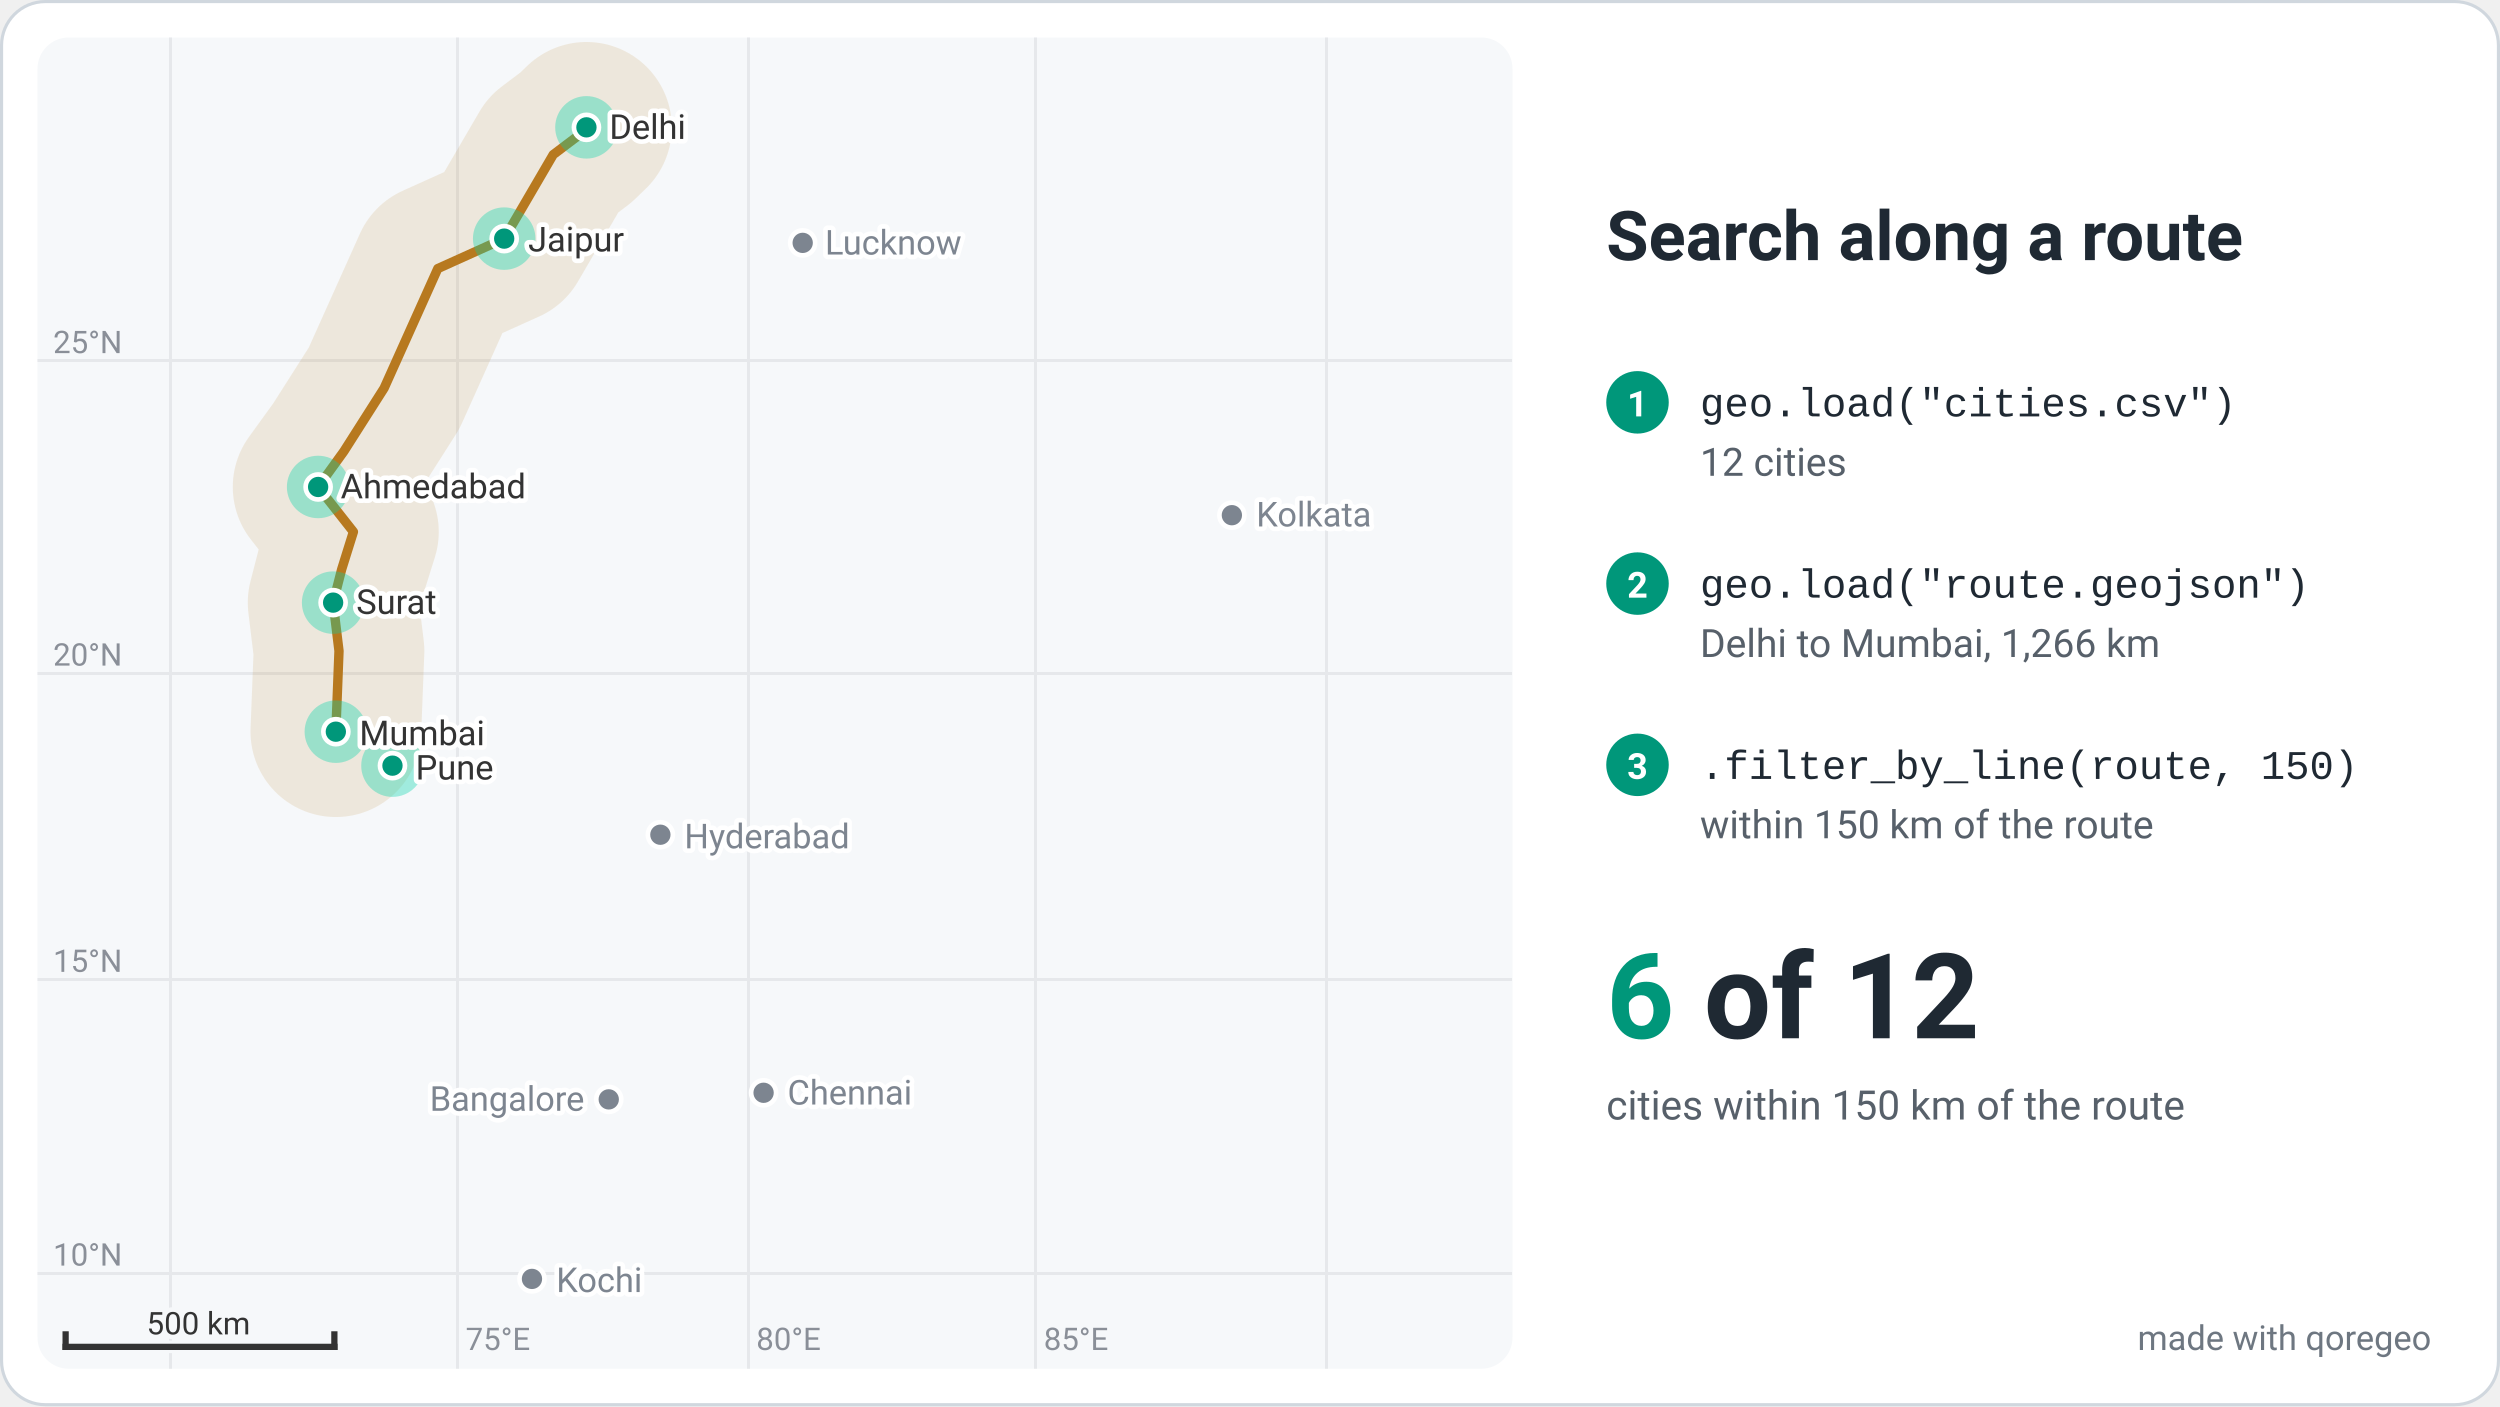
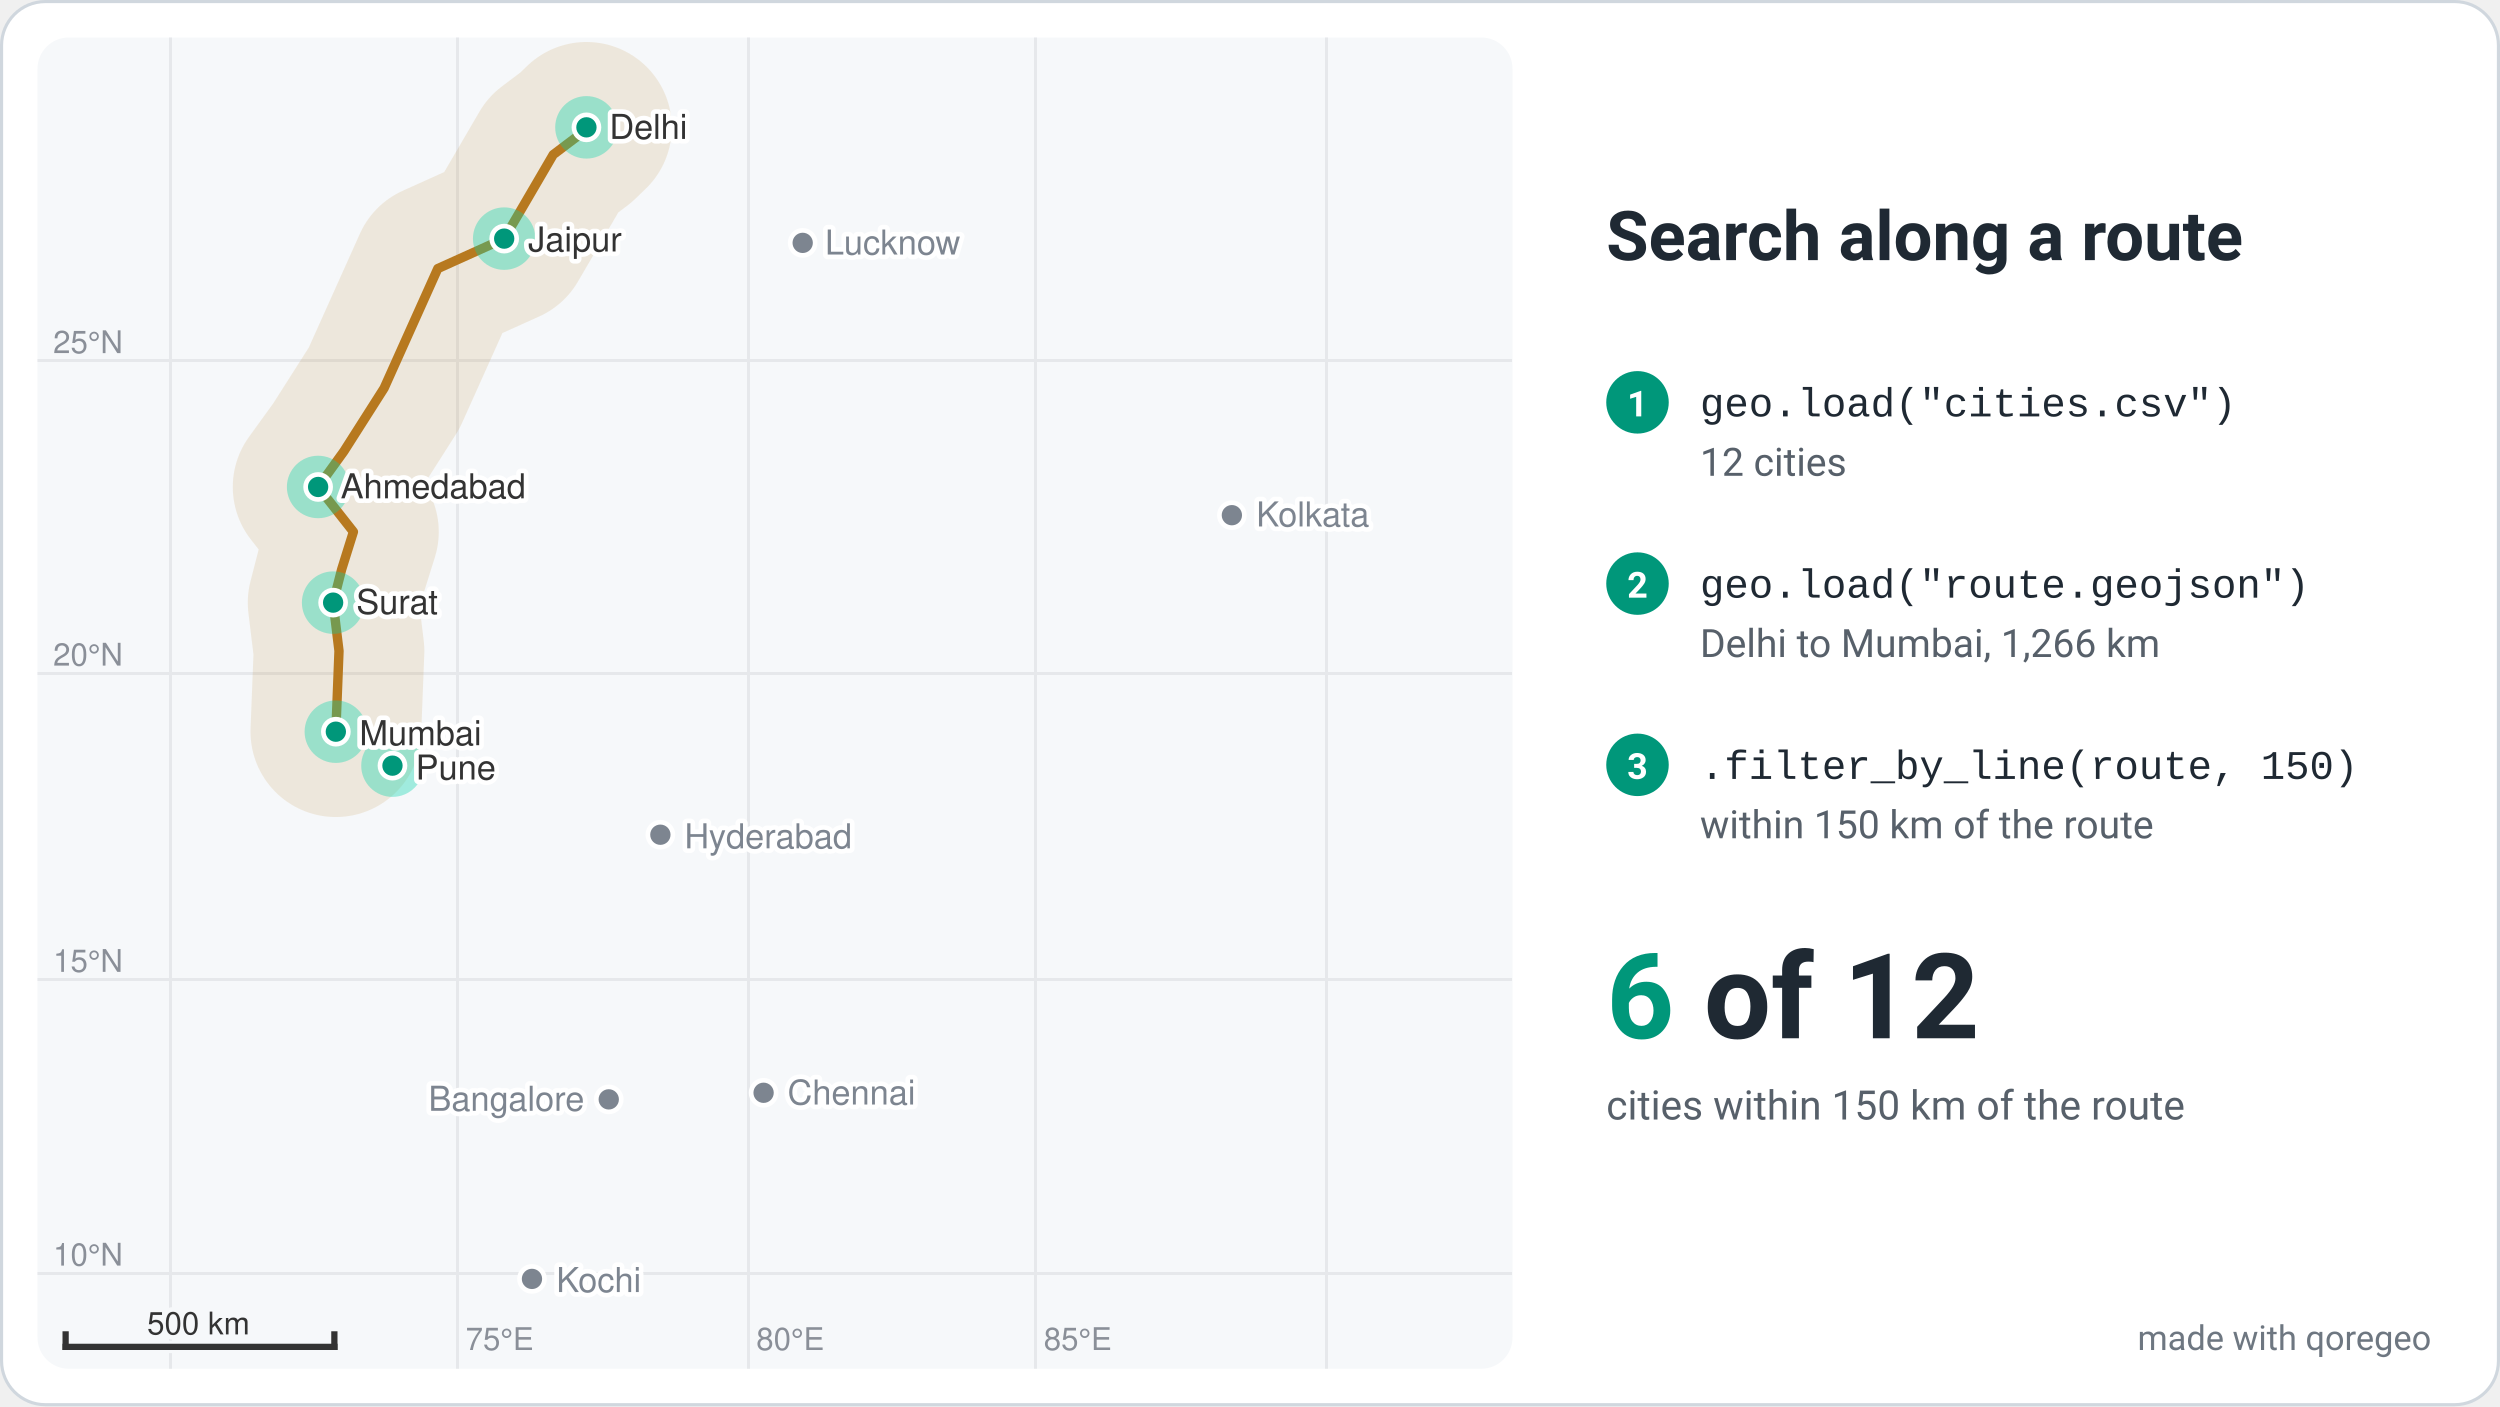
<svg xmlns="http://www.w3.org/2000/svg" width="800" height="450" viewBox="0 0 800 450" role="img" aria-labelledby="corridor-title corridor-desc">
  <style>
- text{font-family:system-ui,-apple-system,'Segoe UI',Roboto,Helvetica,Arial,sans-serif}
+ .ui{font-family:system-ui,-apple-system,'Segoe UI',Roboto,Helvetica,Arial,sans-serif}
.mono{font-family:ui-monospace,SFMono-Regular,'SF Mono',Menlo,Consolas,'Liberation Mono',monospace}
.a{animation-duration:11s;animation-iteration-count:infinite;animation-timing-function:cubic-bezier(.22,.61,.36,1);transform-box:fill-box;transform-origin:center}
.cycle{animation:cycle 11s linear infinite}
@keyframes cycle{0%,93%{opacity:1}98%,100%{opacity:0}}
.k0{animation-name:k0}@keyframes k0{0%,3.64%{opacity:0;transform:scale(.3);fill:#7d8590}8.18%{opacity:1;transform:scale(1)}55.73%{fill:#7d8590;transform:scale(1)}58%{fill:#00977a;transform:scale(1.35)}61.18%,100%{transform:scale(1);opacity:1;fill:#00977a}}
.k1{animation-name:k1}@keyframes k1{0%,55.73%{opacity:0;transform:scale(.3)}61.18%,100%{opacity:1;transform:scale(1)}}
.k2{animation-name:k2}@keyframes k2{0%,4.82%{opacity:0;transform:scale(.3);fill:#7d8590}9.36%{opacity:1;transform:scale(1)}72.09%{fill:#7d8590;transform:scale(1)}74.36%{fill:#00977a;transform:scale(1.35)}77.55%,100%{transform:scale(1);opacity:1;fill:#00977a}}
.k3{animation-name:k3}@keyframes k3{0%,72.09%{opacity:0;transform:scale(.3)}77.55%,100%{opacity:1;transform:scale(1)}}
.k4{animation-name:k4}@keyframes k4{0%,6%{opacity:0;transform:scale(.3)}10.55%,100%{opacity:1;transform:scale(1)}}
.k5{animation-name:k5}@keyframes k5{0%,7.18%{opacity:0;transform:scale(.3)}11.73%,100%{opacity:1;transform:scale(1)}}
.k6{animation-name:k6}@keyframes k6{0%,8.36%{opacity:0;transform:scale(.3)}12.91%,100%{opacity:1;transform:scale(1)}}
.k7{animation-name:k7}@keyframes k7{0%,9.55%{opacity:0;transform:scale(.3);fill:#7d8590}14.09%{opacity:1;transform:scale(1)}76.18%{fill:#7d8590;transform:scale(1)}78.45%{fill:#00977a;transform:scale(1.35)}81.64%,100%{transform:scale(1);opacity:1;fill:#00977a}}
.k8{animation-name:k8}@keyframes k8{0%,76.18%{opacity:0;transform:scale(.3)}81.64%,100%{opacity:1;transform:scale(1)}}
.k9{animation-name:k9}@keyframes k9{0%,10.73%{opacity:0;transform:scale(.3)}15.27%,100%{opacity:1;transform:scale(1)}}
.k10{animation-name:k10}@keyframes k10{0%,11.91%{opacity:0;transform:scale(.3);fill:#7d8590}16.45%{opacity:1;transform:scale(1)}63.91%{fill:#7d8590;transform:scale(1)}66.18%{fill:#00977a;transform:scale(1.35)}69.36%,100%{transform:scale(1);opacity:1;fill:#00977a}}
.k11{animation-name:k11}@keyframes k11{0%,63.91%{opacity:0;transform:scale(.3)}69.36%,100%{opacity:1;transform:scale(1)}}
.k12{animation-name:k12}@keyframes k12{0%,13.09%{opacity:0;transform:scale(.3);fill:#7d8590}17.64%{opacity:1;transform:scale(1)}68%{fill:#7d8590;transform:scale(1)}70.27%{fill:#00977a;transform:scale(1.35)}73.45%,100%{transform:scale(1);opacity:1;fill:#00977a}}
.k13{animation-name:k13}@keyframes k13{0%,68%{opacity:0;transform:scale(.3)}73.45%,100%{opacity:1;transform:scale(1)}}
.k14{animation-name:k14}@keyframes k14{0%,14.27%{opacity:0;transform:scale(.3);fill:#7d8590}18.82%{opacity:1;transform:scale(1)}59.82%{fill:#7d8590;transform:scale(1)}62.09%{fill:#00977a;transform:scale(1.35)}65.27%,100%{transform:scale(1);opacity:1;fill:#00977a}}
.k15{animation-name:k15}@keyframes k15{0%,59.82%{opacity:0;transform:scale(.3)}65.27%,100%{opacity:1;transform:scale(1)}}
.k16{animation-name:k16}@keyframes k16{0%,15.45%{opacity:0;transform:scale(.3)}20%,100%{opacity:1;transform:scale(1)}}
.k17{animation-name:k17}@keyframes k17{0%,16.64%{opacity:0;transform:scale(.3)}21.18%,100%{opacity:1;transform:scale(1)}}
.k18{animation-name:k18}@keyframes k18{0%,4.55%{opacity:0;fill:#7d8590}9.09%{opacity:1}55.73%{fill:#7d8590}59.36%,100%{fill:#333333;opacity:1}}
.k19{animation-name:k19}@keyframes k19{0%,5.73%{opacity:0;fill:#7d8590}10.27%{opacity:1}72.09%{fill:#7d8590}75.73%,100%{fill:#333333;opacity:1}}
.k20{animation-name:k20}@keyframes k20{0%,6.91%{opacity:0}11.45%,100%{opacity:1}}
.k21{animation-name:k21}@keyframes k21{0%,8.09%{opacity:0}12.64%,100%{opacity:1}}
.k22{animation-name:k22}@keyframes k22{0%,9.27%{opacity:0}13.82%,100%{opacity:1}}
.k23{animation-name:k23}@keyframes k23{0%,10.45%{opacity:0;fill:#7d8590}15%{opacity:1}76.18%{fill:#7d8590}79.82%,100%{fill:#333333;opacity:1}}
.k24{animation-name:k24}@keyframes k24{0%,11.64%{opacity:0}16.18%,100%{opacity:1}}
.k25{animation-name:k25}@keyframes k25{0%,12.82%{opacity:0;fill:#7d8590}17.36%{opacity:1}63.91%{fill:#7d8590}67.55%,100%{fill:#333333;opacity:1}}
.k26{animation-name:k26}@keyframes k26{0%,14%{opacity:0;fill:#7d8590}18.55%{opacity:1}68%{fill:#7d8590}71.64%,100%{fill:#333333;opacity:1}}
.k27{animation-name:k27}@keyframes k27{0%,15.18%{opacity:0;fill:#7d8590}19.73%{opacity:1}59.82%{fill:#7d8590}63.45%,100%{fill:#333333;opacity:1}}
.k28{animation-name:k28}@keyframes k28{0%,16.36%{opacity:0}20.91%,100%{opacity:1}}
.k29{animation-name:k29}@keyframes k29{0%,17.55%{opacity:0}22.09%,100%{opacity:1}}
.k30{animation-name:k30}@keyframes k30{0%,23%{stroke-dashoffset:239.46px}44.82%,100%{stroke-dashoffset:0px}}
.k31{animation-name:k31}@keyframes k31{0%,45.73%{stroke-width:0px;opacity:0}53.91%,100%{stroke-width:54.62px;opacity:1}}
.k32{animation-name:k32}@keyframes k32{0%,2.73%{opacity:.3}6.36%{opacity:1}93%{opacity:1}98%,100%{opacity:.3}}
.k33{animation-name:k33}@keyframes k33{0%,23%{opacity:.3}26.64%{opacity:1}93%{opacity:1}98%,100%{opacity:.3}}
.k34{animation-name:k34}@keyframes k34{0%,45.73%{opacity:.3}49.36%{opacity:1}93%{opacity:1}98%,100%{opacity:.3}}
- .k35{animation-name:k35}@keyframes k35{0%,51.18%{opacity:0}54.82%{opacity:1}55.73%{opacity:1}56.64%,100%{opacity:0}}
- .k36{animation-name:k36}@keyframes k36{0%,55.73%{opacity:0}56.82%{opacity:1}59.82%{opacity:1}60.73%,100%{opacity:0}}
- .k37{animation-name:k37}@keyframes k37{0%,59.82%{opacity:0}60.91%{opacity:1}63.91%{opacity:1}64.82%,100%{opacity:0}}
- .k38{animation-name:k38}@keyframes k38{0%,63.91%{opacity:0}65%{opacity:1}68%{opacity:1}68.91%,100%{opacity:0}}
- .k39{animation-name:k39}@keyframes k39{0%,68%{opacity:0}69.09%{opacity:1}72.09%{opacity:1}73%,100%{opacity:0}}
- .k40{animation-name:k40}@keyframes k40{0%,72.09%{opacity:0}73.18%{opacity:1}76.18%{opacity:1}77.09%,100%{opacity:0}}
- .k41{animation-name:k41}@keyframes k41{0%,76.18%{opacity:0}77.27%,100%{opacity:1}}
+ .k35{animation-name:k35}@keyframes k35{0%,51.18%{opacity:0;transform:translateY(8px)}54.82%{opacity:1;transform:translateY(0)}55%{opacity:1}55.73%,100%{opacity:0;transform:translateY(0)}}
+ .k36{animation-name:k36}@keyframes k36{0%,55.73%{opacity:0;transform:translateY(8px)}57.09%{opacity:1;transform:translateY(0)}59.09%{opacity:1}59.82%,100%{opacity:0;transform:translateY(0)}}
+ .k37{animation-name:k37}@keyframes k37{0%,59.82%{opacity:0;transform:translateY(8px)}61.18%{opacity:1;transform:translateY(0)}63.18%{opacity:1}63.91%,100%{opacity:0;transform:translateY(0)}}
+ .k38{animation-name:k38}@keyframes k38{0%,63.91%{opacity:0;transform:translateY(8px)}65.27%{opacity:1;transform:translateY(0)}67.27%{opacity:1}68%,100%{opacity:0;transform:translateY(0)}}
+ .k39{animation-name:k39}@keyframes k39{0%,68%{opacity:0;transform:translateY(8px)}69.36%{opacity:1;transform:translateY(0)}71.36%{opacity:1}72.09%,100%{opacity:0;transform:translateY(0)}}
+ .k40{animation-name:k40}@keyframes k40{0%,72.09%{opacity:0;transform:translateY(8px)}73.45%{opacity:1;transform:translateY(0)}75.45%{opacity:1}76.18%,100%{opacity:0;transform:translateY(0)}}
+ .k41{animation-name:k41}@keyframes k41{0%,76.18%{opacity:0;transform:translateY(8px)}77.55%,100%{opacity:1;transform:translateY(0)}}
.k42{animation-name:k42}@keyframes k42{0%,76.18%{opacity:0}80.73%,100%{opacity:1}}
@media (prefers-reduced-motion:reduce){*{animation:none!important}}
</style>
  <defs>
    <clipPath id="map-clip">
      <rect width="472" height="426" rx="10" />
    </clipPath>
  </defs>
  <rect x="0.5" y="0.5" width="799" height="449" rx="14" fill="#ffffff" stroke="#d0d7de" />
  <g transform="translate(12 12)" clip-path="url(#map-clip)">
    <rect x="0" y="0" width="472" height="426" fill="#f6f8fa" />
    <g id="qg-grid" fill="none" stroke="#e6e8eb" stroke-width="1" shape-rendering="crispEdges">
      <path d="M42.5 0L42.5 426M134.5 0L134.5 426M227.5 0L227.5 426M319.5 0L319.5 426M412.5 0L412.5 426M0 395.5L472 395.5M0 301.5L472 301.5M0 203.5L472 203.5M0 103.5L472 103.5" />
    </g>
    <g id="qg-grid-labels" font-family="Helvetica, Arial, sans-serif" font-size="10" fill="#8a8f98" stroke="#f6f8fa" stroke-width="3" stroke-linejoin="round" paint-order="stroke">
      <text x="137" y="420">75°E</text>
      <text x="230" y="420">80°E</text>
      <text x="322" y="420">85°E</text>
      <text x="5" y="393">10°N</text>
      <text x="5" y="299">15°N</text>
      <text x="5" y="201">20°N</text>
      <text x="5" y="101">25°N</text>
    </g>
    <g id="qg-scale-bar">
      <g fill="#f6f8fa">
        <rect x="7" y="417" width="90" height="4" />
        <rect x="7" y="413" width="4" height="8" />
        <rect x="93" y="413" width="4" height="8" />
      </g>
      <g fill="#333333">
        <rect x="8" y="418" width="88" height="2" />
        <rect x="8" y="414" width="2" height="6" />
        <rect x="94" y="414" width="2" height="6" />
      </g>
      <g font-family="Helvetica, Arial, sans-serif" font-size="10" fill="#333333" stroke="#f6f8fa" stroke-width="3" stroke-linejoin="round" paint-order="stroke">
        <text x="51.5" y="415" text-anchor="middle">500 km</text>
      </g>
    </g>
    <g class="cycle">
      <path class="a k31" d="M175.66 28.75L172.29 32 165.03 37.48 149.34 64.36 128.1 73.94 110.92 112.2 98.04 132.43 89.8 143.83 101.09 158.18 97.33 170.2 94.6 180.84 96.48 196.31 95.47 222.14" fill="none" stroke="#b7791f" stroke-opacity=".14" stroke-width="54.62" stroke-linecap="round" stroke-linejoin="round" />
      <path class="a k30" d="M175.66 28.75L172.29 32 165.03 37.48 149.34 64.36 128.1 73.94 110.92 112.2 98.04 132.43 89.8 143.83 101.09 158.18 97.33 170.2 94.6 180.84 96.48 196.31 95.47 222.14" fill="none" stroke="#b7791f" stroke-width="3" stroke-linecap="round" stroke-linejoin="round" stroke-dasharray="237.46 237.46" />
      <g fill="#00d4aa" fill-opacity=".35">
        <circle class="a k1" cx="175.66" cy="28.75" r="10" />
        <circle class="a k3" cx="95.47" cy="222.14" r="10" />
        <circle class="a k8" cx="113.59" cy="233.01" r="10" />
        <circle class="a k11" cx="89.8" cy="143.83" r="10" />
        <circle class="a k13" cx="94.6" cy="180.84" r="10" />
        <circle class="a k15" cx="149.34" cy="64.36" r="10" />
      </g>
      <g fill="#7d8590" stroke="#ffffff" stroke-width="1.5">
        <circle class="a k0" cx="175.66" cy="28.75" r="4" fill="#00977a" />
        <circle class="a k2" cx="95.47" cy="222.14" r="4" fill="#00977a" />
        <circle class="a k4" cx="182.8" cy="339.8" r="4" />
        <circle class="a k5" cx="382.2" cy="152.86" r="4" />
        <circle class="a k6" cx="232.35" cy="337.69" r="4" />
        <circle class="a k7" cx="113.59" cy="233.01" r="4" fill="#00977a" />
        <circle class="a k9" cx="199.32" cy="255.11" r="4" />
        <circle class="a k10" cx="89.8" cy="143.83" r="4" fill="#00977a" />
        <circle class="a k12" cx="94.6" cy="180.84" r="4" fill="#00977a" />
        <circle class="a k14" cx="149.34" cy="64.36" r="4" fill="#00977a" />
        <circle class="a k16" cx="244.86" cy="65.72" r="4" />
        <circle class="a k17" cx="158.23" cy="397.25" r="4" />
      </g>
-       <g font-size="11" fill="#333333" stroke="#ffffff" stroke-width="3" stroke-linejoin="round" paint-order="stroke">
+       <g font-family="Helvetica, Arial, sans-serif" font-size="11" fill="#333333" stroke="#ffffff" stroke-width="3" stroke-linejoin="round" paint-order="stroke">
        <text class="a k18" x="183" y="32.46">Delhi</text>
        <text class="a k19" x="103" y="226.46">Mumbai</text>
        <text class="a k20" x="175" y="343.46" text-anchor="end" fill="#7d8590">Bangalore</text>
        <text class="a k21" x="390" y="156.46" fill="#7d8590">Kolkata</text>
        <text class="a k22" x="240" y="341.46" fill="#7d8590">Chennai</text>
        <text class="a k23" x="121" y="237.46">Pune</text>
        <text class="a k24" x="207" y="259.46" fill="#7d8590">Hyderabad</text>
        <text class="a k25" x="97" y="147.46">Ahmedabad</text>
        <text class="a k26" x="102" y="184.46">Surat</text>
        <text class="a k27" x="157" y="68.46">Jaipur</text>
        <text class="a k28" x="252" y="69.46" fill="#7d8590">Lucknow</text>
        <text class="a k29" x="166" y="401.46" fill="#7d8590">Kochi</text>
      </g>
    </g>
  </g>
-   <text x="514" y="83.25" font-size="22" font-weight="600" fill="#1f2933">Search along a route</text>
-   <g class="a k32">
-     <circle cx="524" cy="128.75" r="10" fill="#00977a" />
-     <text x="524" y="133.25" text-anchor="middle" font-size="11.5" font-weight="700" fill="#ffffff">1</text>
-     <text class="mono" x="544" y="133.25" font-size="13" fill="#1f2933">geo.load("cities.csv")</text>
-     <text x="544" y="152.25" font-size="12.5" fill="#57606a">12 cities</text>
+   <g class="ui">
+     <text x="514" y="83.25" font-size="22" font-weight="600" fill="#1f2933">Search along a route</text>
+     <g class="a k32">
+       <circle cx="524" cy="128.75" r="10" fill="#00977a" />
+       <text x="524" y="133.25" text-anchor="middle" font-size="11.5" font-weight="700" fill="#ffffff">1</text>
+       <text class="mono" x="544" y="133.25" font-size="13" fill="#1f2933">geo.load("cities.csv")</text>
+       <text x="544" y="152.25" font-size="12.5" fill="#57606a">12 cities</text>
+     </g>
+     <g class="a k33">
+       <circle cx="524" cy="186.75" r="10" fill="#00977a" />
+       <text x="524" y="191.25" text-anchor="middle" font-size="11.5" font-weight="700" fill="#ffffff">2</text>
+       <text class="mono" x="544" y="191.25" font-size="13" fill="#1f2933">geo.load("route.geojson")</text>
+       <text x="544" y="210.25" font-size="12.5" fill="#57606a">Delhi to Mumbai, 1,266 km</text>
+     </g>
+     <g class="a k34">
+       <circle cx="524" cy="244.75" r="10" fill="#00977a" />
+       <text x="524" y="249.25" text-anchor="middle" font-size="11.5" font-weight="700" fill="#ffffff">3</text>
+       <text class="mono" x="544" y="249.25" font-size="13" fill="#1f2933">.filter_by_line(route, 150)</text>
+       <text x="544" y="268.25" font-size="12.5" fill="#57606a">within 150 km of the route</text>
+     </g>
+     <g class="cycle">
+       <text class="a k35" opacity="0" x="514" y="332.25" font-size="38" font-weight="700" fill="#1f2933">
+         <tspan fill="#00977a">0</tspan> of 12</text>
+       <text class="a k36" opacity="0" x="514" y="332.25" font-size="38" font-weight="700" fill="#1f2933">
+         <tspan fill="#00977a">1</tspan> of 12</text>
+       <text class="a k37" opacity="0" x="514" y="332.25" font-size="38" font-weight="700" fill="#1f2933">
+         <tspan fill="#00977a">2</tspan> of 12</text>
+       <text class="a k38" opacity="0" x="514" y="332.25" font-size="38" font-weight="700" fill="#1f2933">
+         <tspan fill="#00977a">3</tspan> of 12</text>
+       <text class="a k39" opacity="0" x="514" y="332.25" font-size="38" font-weight="700" fill="#1f2933">
+         <tspan fill="#00977a">4</tspan> of 12</text>
+       <text class="a k40" opacity="0" x="514" y="332.25" font-size="38" font-weight="700" fill="#1f2933">
+         <tspan fill="#00977a">5</tspan> of 12</text>
+       <text class="a k41" x="514" y="332.25" font-size="38" font-weight="700" fill="#1f2933">
+         <tspan fill="#00977a">6</tspan> of 12</text>
+       <text class="a k42" x="514" y="358.25" font-size="13" fill="#57606a">cities within 150 km of the route</text>
+     </g>
  </g>
-   <g class="a k33">
-     <circle cx="524" cy="186.75" r="10" fill="#00977a" />
-     <text x="524" y="191.25" text-anchor="middle" font-size="11.5" font-weight="700" fill="#ffffff">2</text>
-     <text class="mono" x="544" y="191.25" font-size="13" fill="#1f2933">geo.load("route.geojson")</text>
-     <text x="544" y="210.25" font-size="12.5" fill="#57606a">Delhi to Mumbai, 1,266 km</text>
-   </g>
-   <g class="a k34">
-     <circle cx="524" cy="244.75" r="10" fill="#00977a" />
-     <text x="524" y="249.25" text-anchor="middle" font-size="11.5" font-weight="700" fill="#ffffff">3</text>
-     <text class="mono" x="544" y="249.25" font-size="13" fill="#1f2933">.filter_by_line(route, 150)</text>
-     <text x="544" y="268.25" font-size="12.5" fill="#57606a">within 150 km of the route</text>
-   </g>
-   <g class="cycle">
-     <text class="a k35" opacity="0" x="514" y="332.25" font-size="38" font-weight="700" fill="#1f2933">
-       <tspan fill="#00977a">0</tspan> of 12</text>
-     <text class="a k36" opacity="0" x="514" y="332.25" font-size="38" font-weight="700" fill="#1f2933">
-       <tspan fill="#00977a">1</tspan> of 12</text>
-     <text class="a k37" opacity="0" x="514" y="332.25" font-size="38" font-weight="700" fill="#1f2933">
-       <tspan fill="#00977a">2</tspan> of 12</text>
-     <text class="a k38" opacity="0" x="514" y="332.25" font-size="38" font-weight="700" fill="#1f2933">
-       <tspan fill="#00977a">3</tspan> of 12</text>
-     <text class="a k39" opacity="0" x="514" y="332.25" font-size="38" font-weight="700" fill="#1f2933">
-       <tspan fill="#00977a">4</tspan> of 12</text>
-     <text class="a k40" opacity="0" x="514" y="332.25" font-size="38" font-weight="700" fill="#1f2933">
-       <tspan fill="#00977a">5</tspan> of 12</text>
-     <text class="a k41" x="514" y="332.25" font-size="38" font-weight="700" fill="#1f2933">
-       <tspan fill="#00977a">6</tspan> of 12</text>
-     <text class="a k42" x="514" y="358.25" font-size="13" fill="#57606a">cities within 150 km of the route</text>
-   </g>
-   <text x="778" y="432" text-anchor="end" font-size="11" fill="#6e7781">made with qoregeo</text>
+   <text class="ui" x="778" y="432" text-anchor="end" font-size="11" fill="#6e7781">made with qoregeo</text>
</svg>
